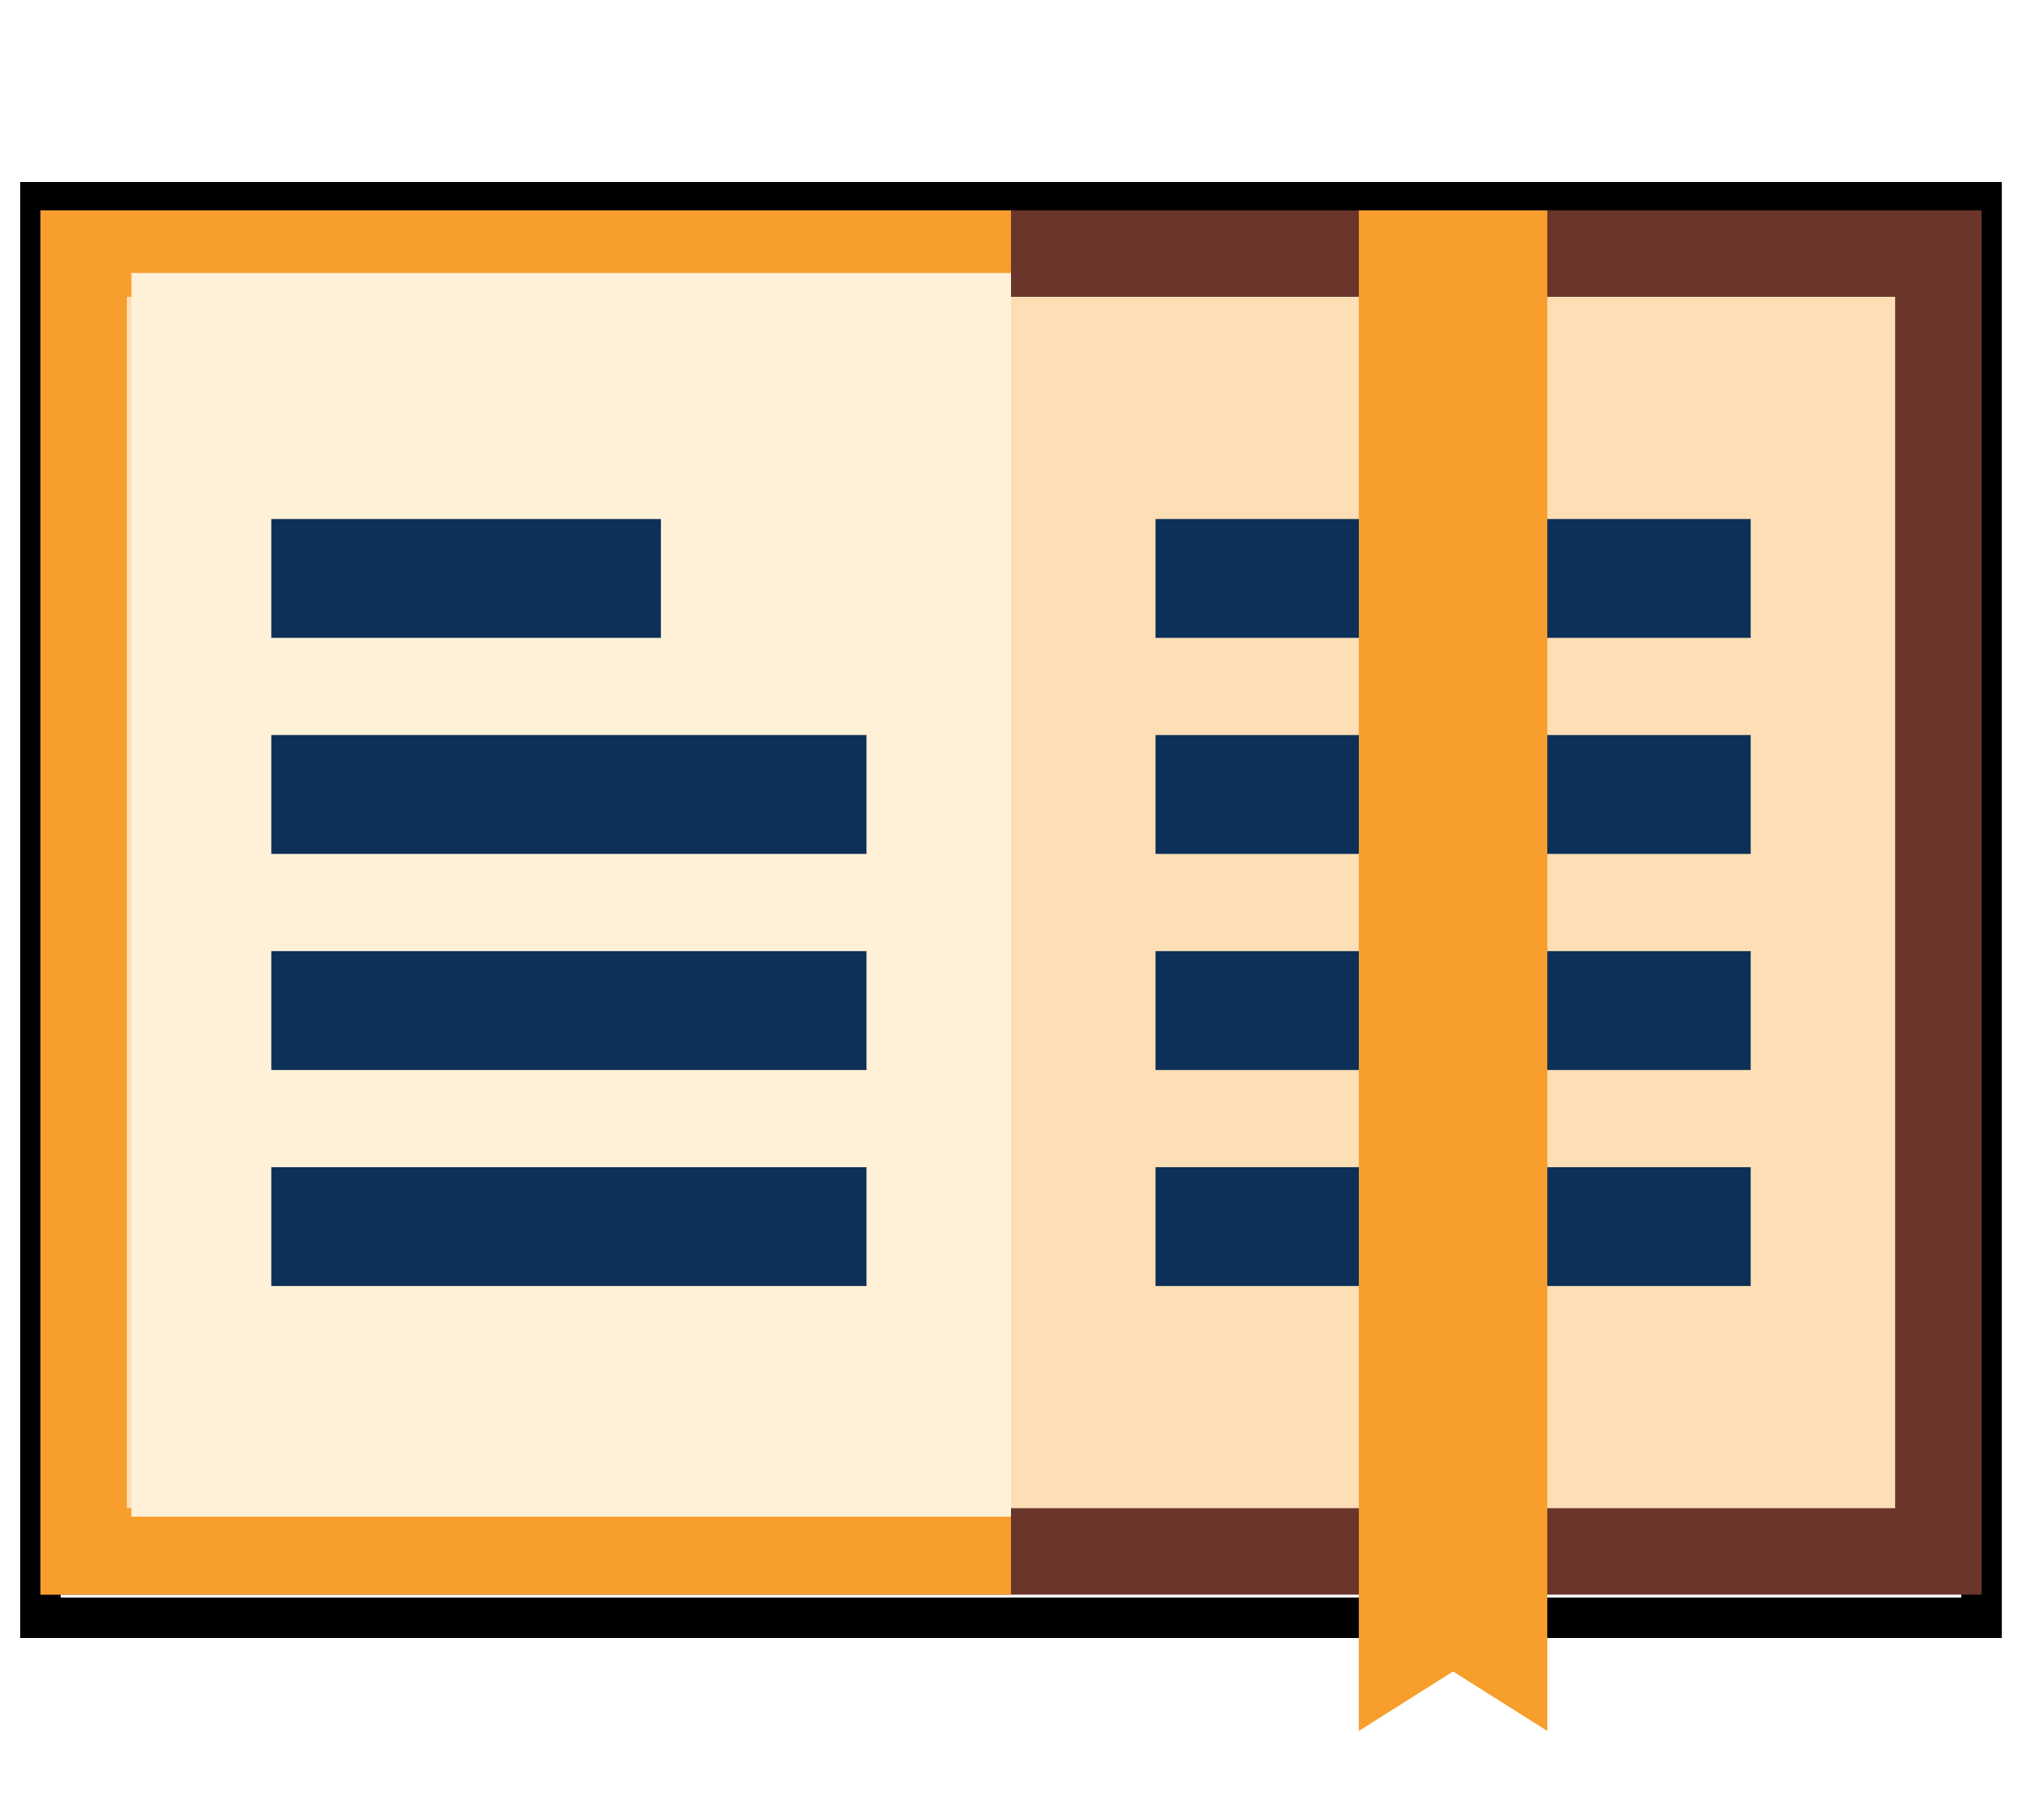
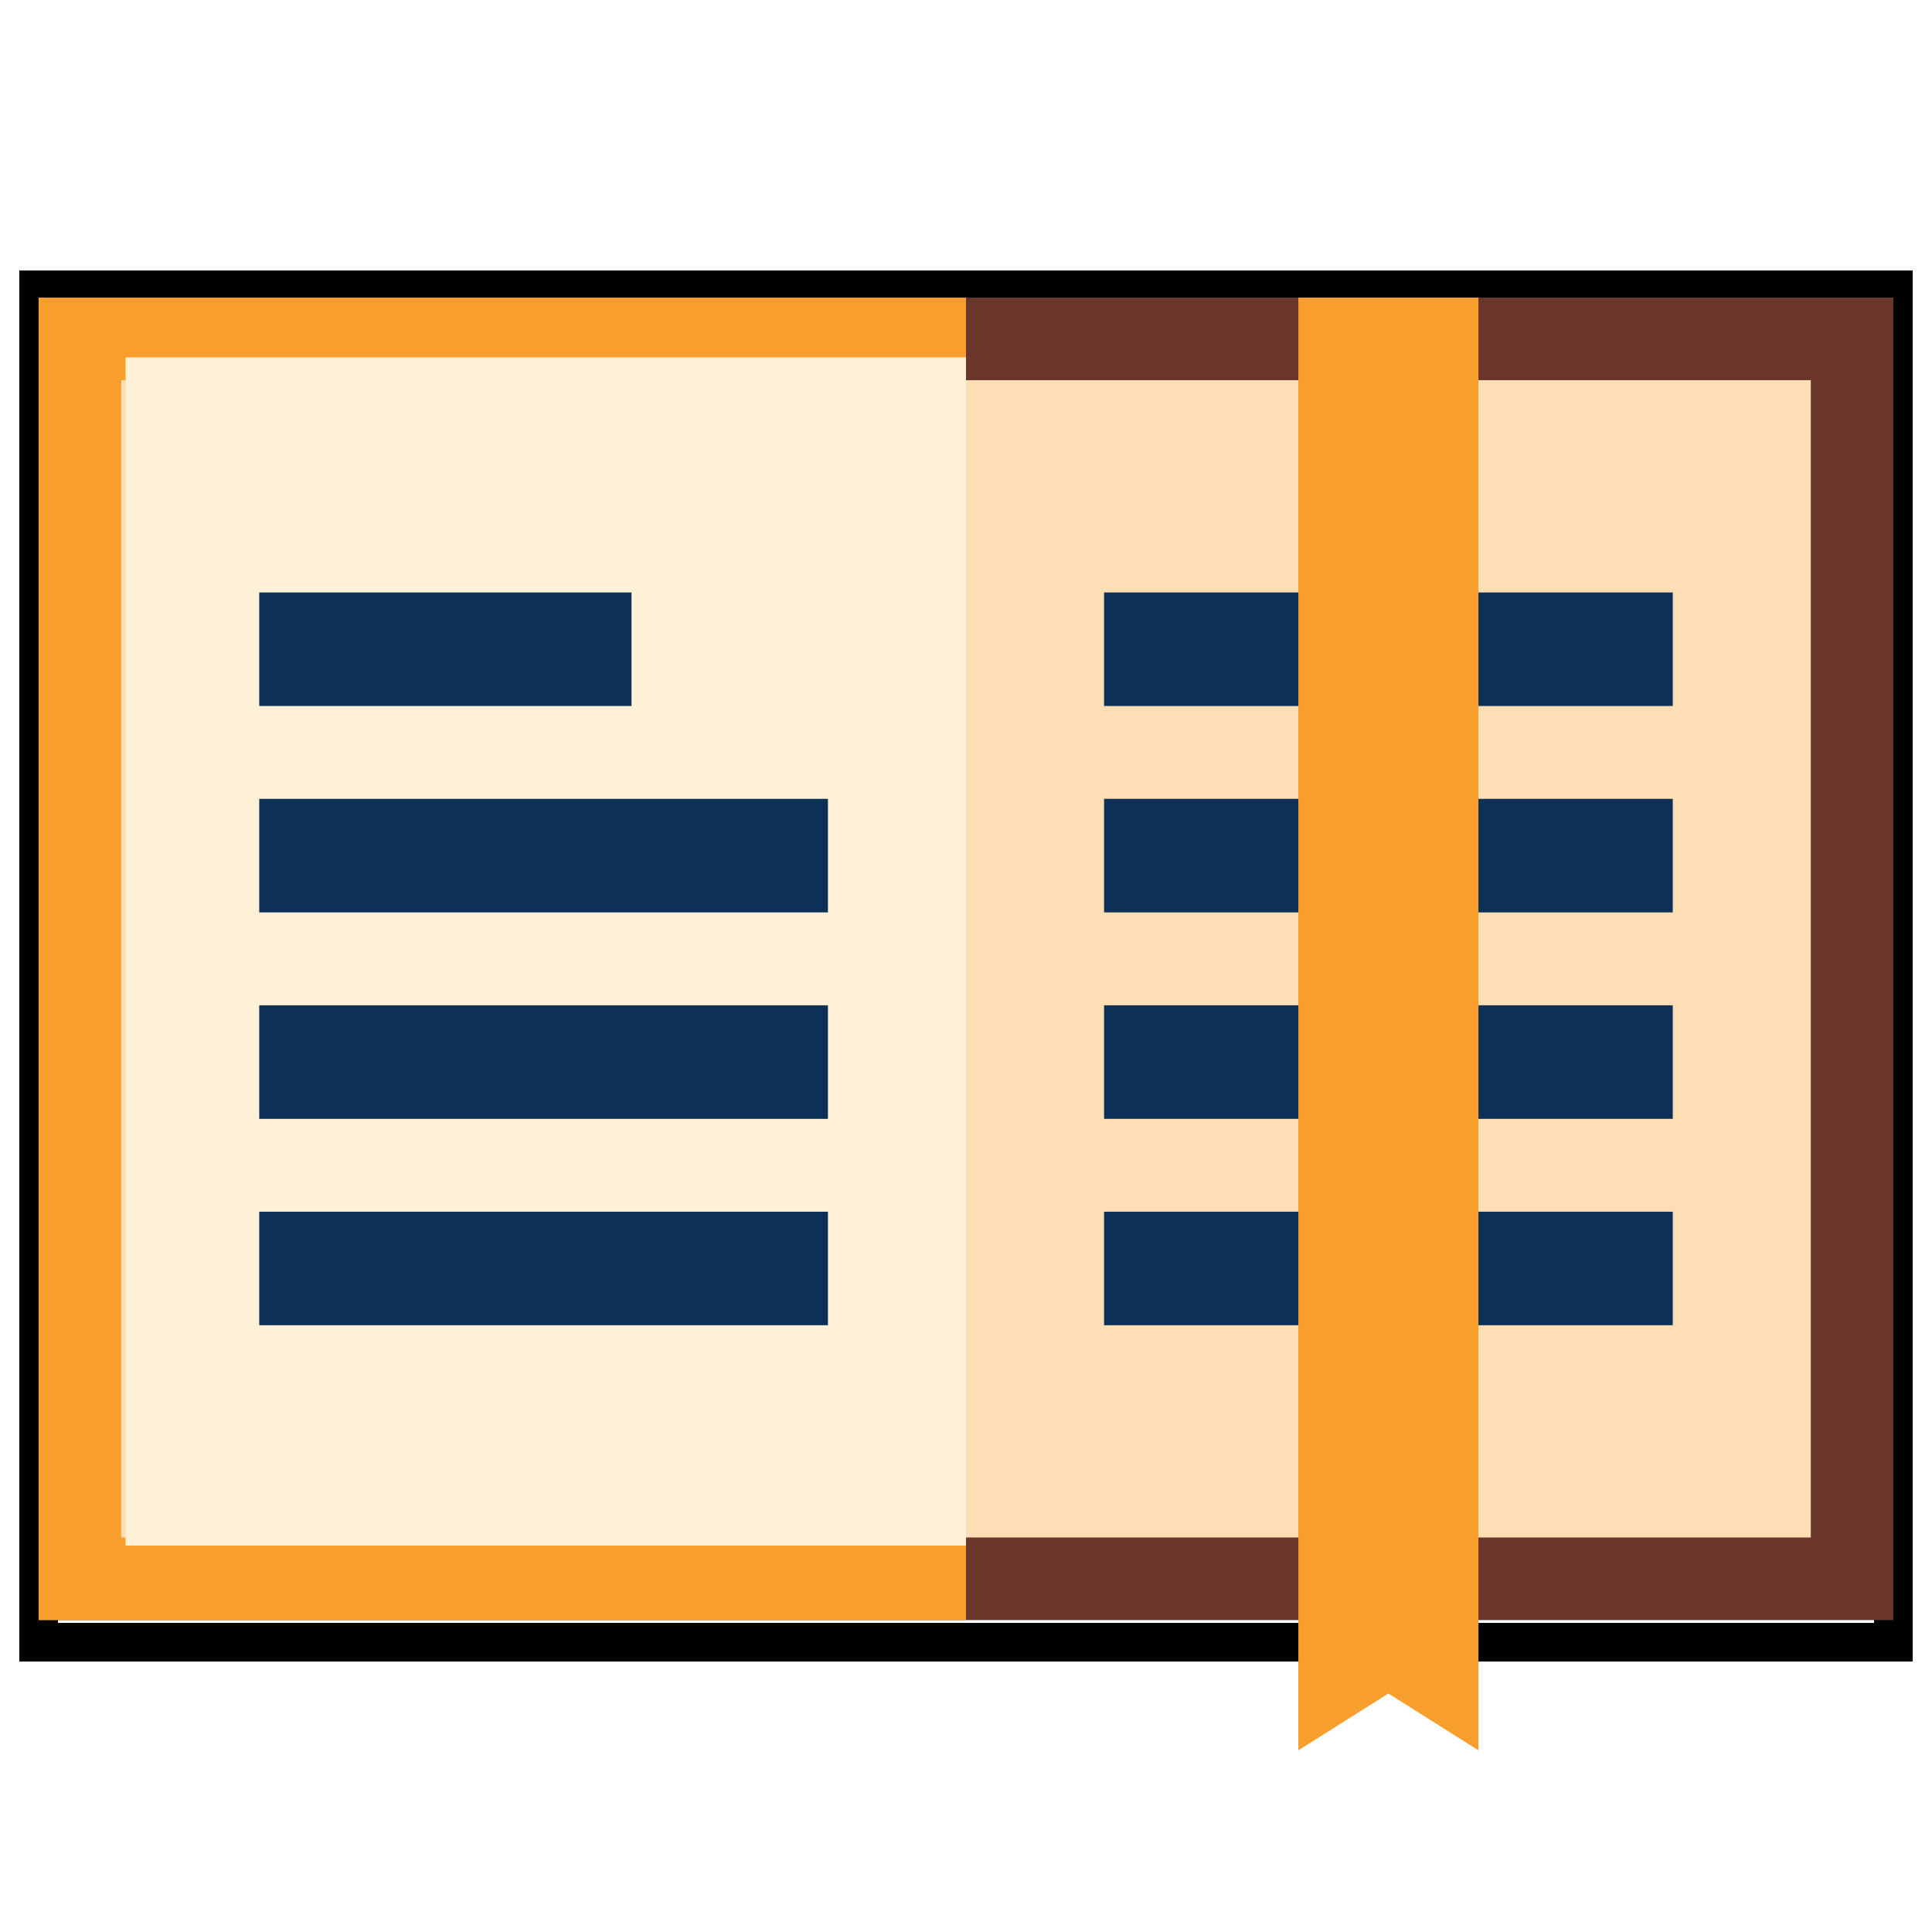
- <svg xmlns="http://www.w3.org/2000/svg" width="50" height="45" viewBox="0 0 50 45" fill="none">
+ <svg xmlns="http://www.w3.org/2000/svg" width="50" height="50" viewBox="0 4 50 37" fill="none">
  <rect x="1" y="5" width="48" height="35" stroke="black" />
  <path d="M49 5.203H1V39.428H49V5.203Z" fill="#6A362C" />
  <path d="M25 5.203H1V39.428H25V5.203Z" fill="#F79E2D" />
  <path d="M46.863 7.339H3.137V37.29H46.863V7.339Z" fill="#FEDFB5" />
  <path d="M25 6.75H3.25V37.5H25V6.75Z" fill="#FFF1D8" />
  <path d="M16.343 12.833H6.709V15.771H16.343V12.833Z" fill="#0C3057" />
  <path d="M21.427 18.174H6.709V21.113H21.427V18.174Z" fill="#0C3057" />
  <path d="M21.427 23.517H6.709V26.456H21.427V23.517Z" fill="#0C3057" />
  <path d="M21.427 28.859H6.709V31.797H21.427V28.859Z" fill="#0C3057" />
  <path d="M43.291 12.833H28.573V15.771H43.291V12.833Z" fill="#0C3057" />
  <path d="M43.291 18.174H28.573V21.113H43.291V18.174Z" fill="#0C3057" />
  <path d="M43.291 23.517H28.573V26.456H43.291V23.517Z" fill="#0C3057" />
  <path d="M43.291 28.859H28.573V31.797H43.291V28.859Z" fill="#0C3057" />
  <path d="M38.262 42.798L35.931 41.328L33.601 42.798V5.203H38.262V42.798Z" fill="#F79E2D" />
</svg>
